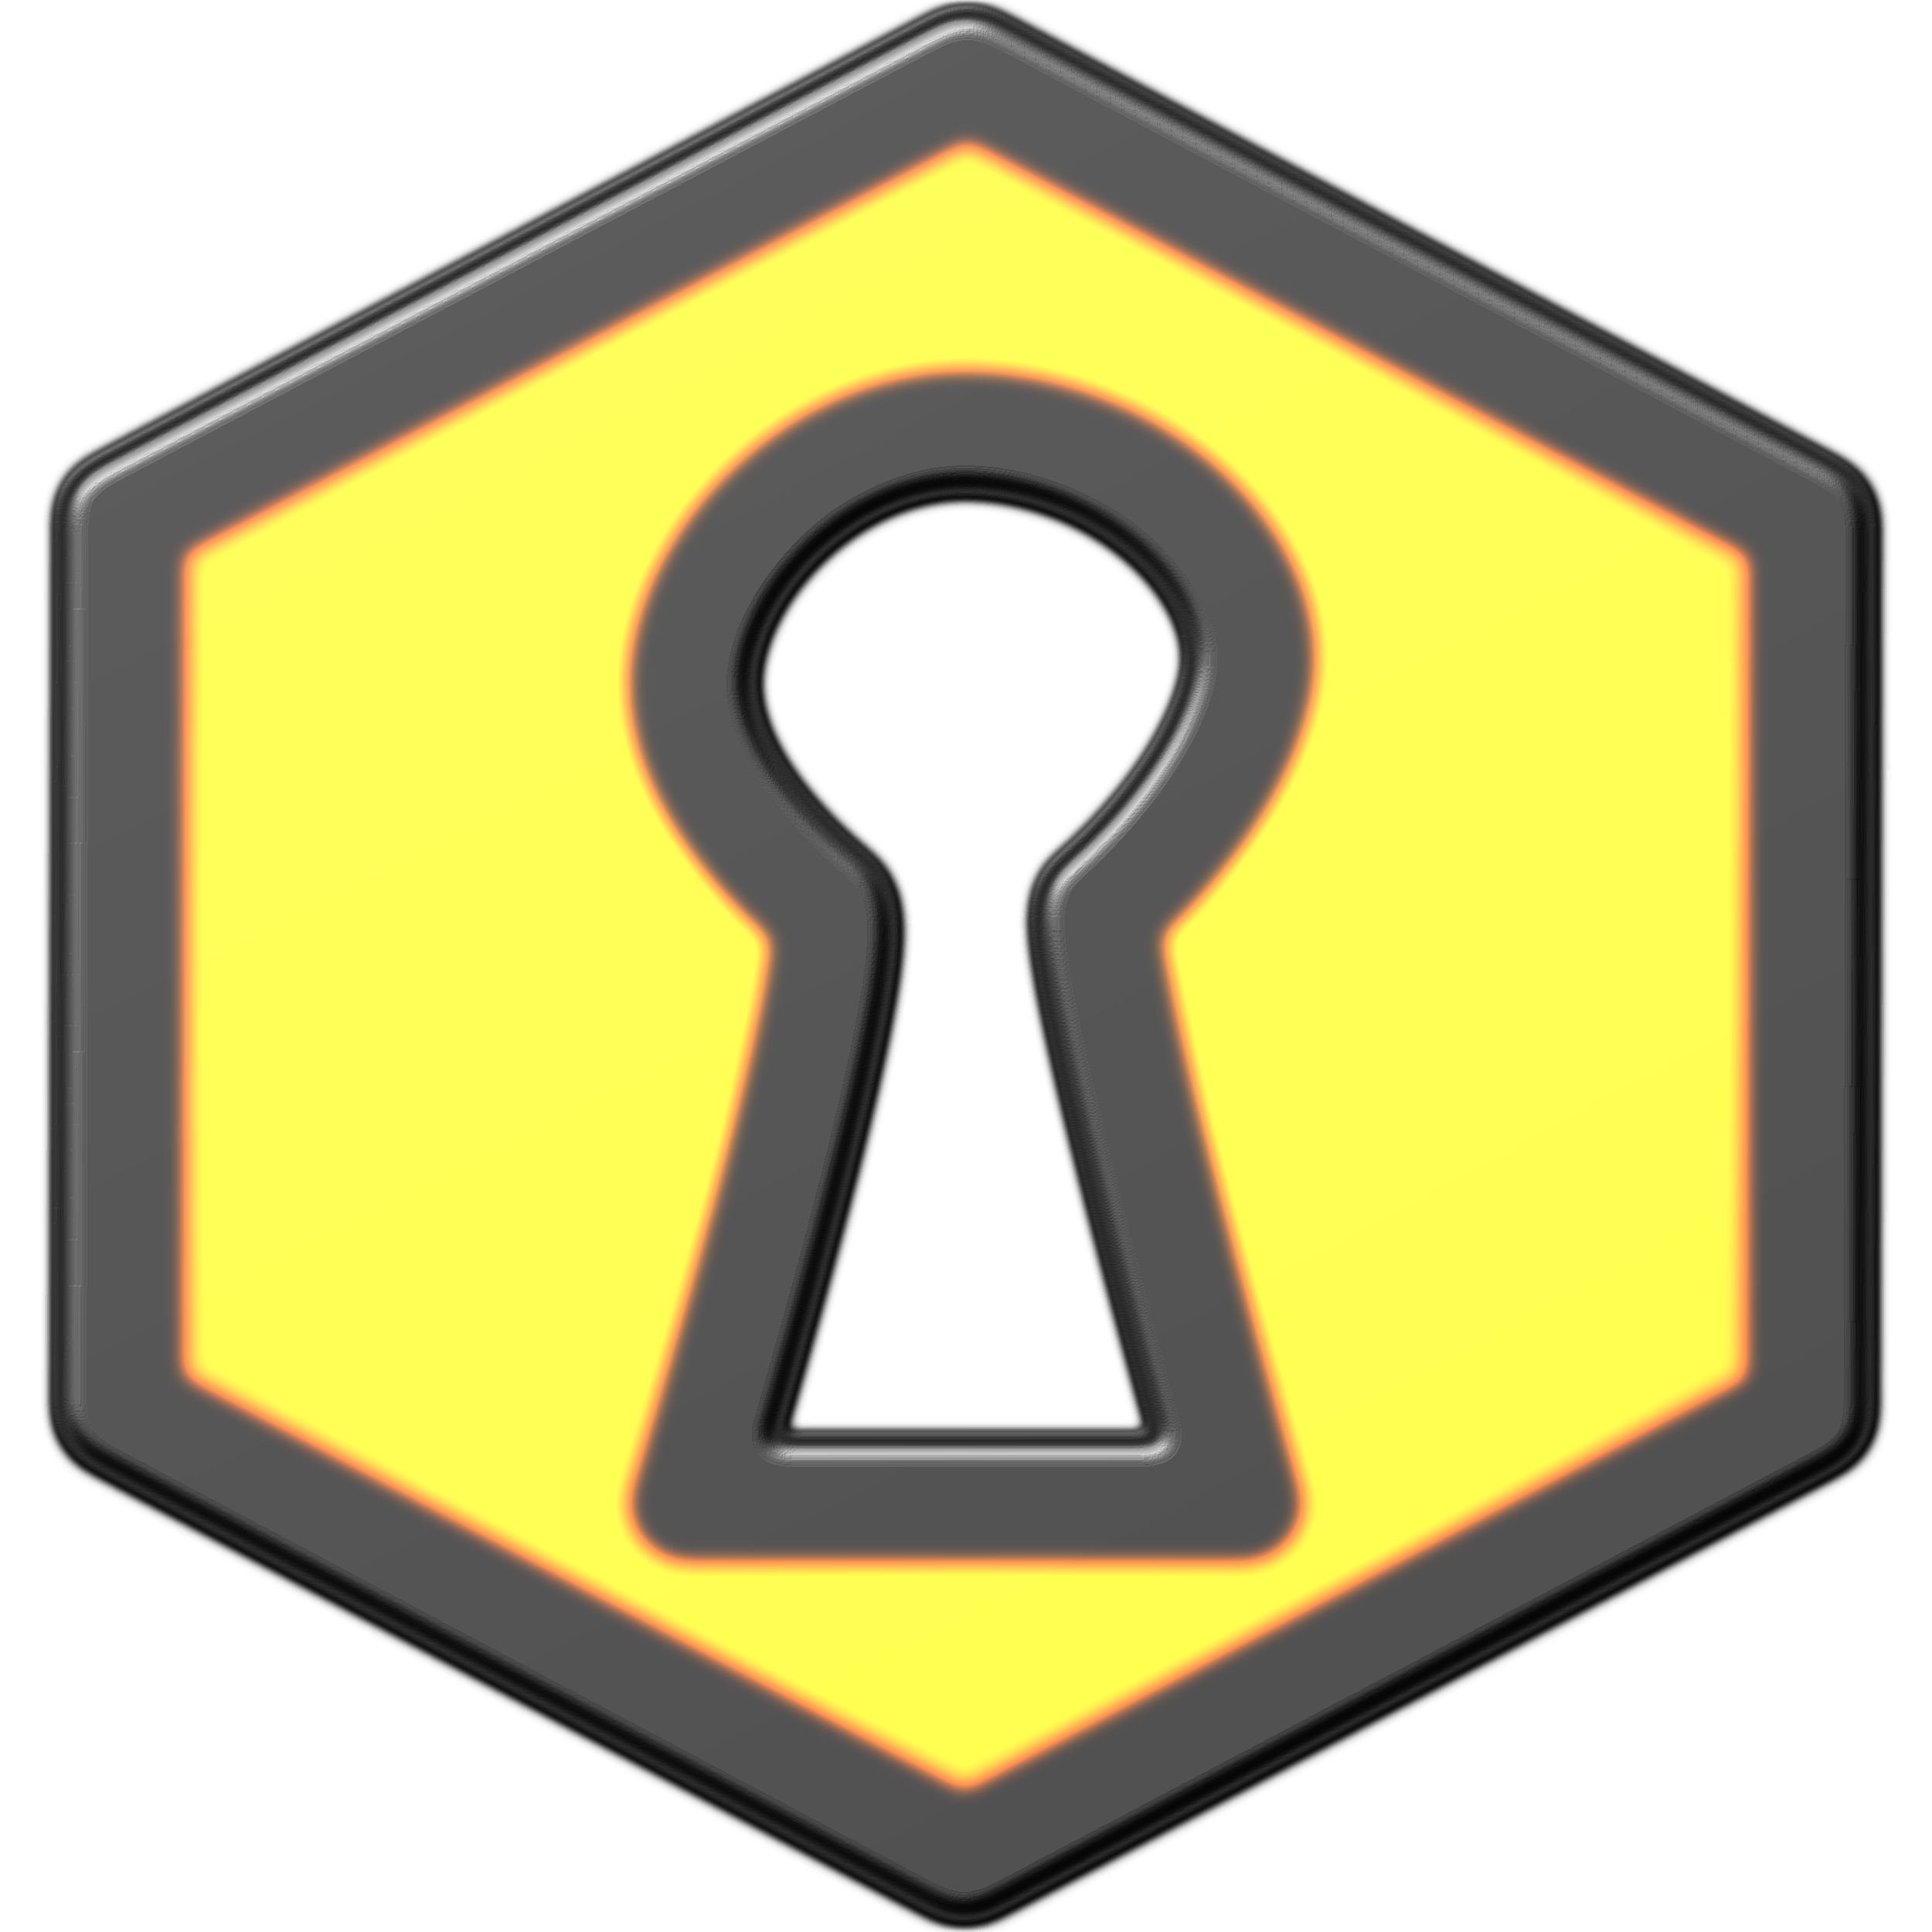
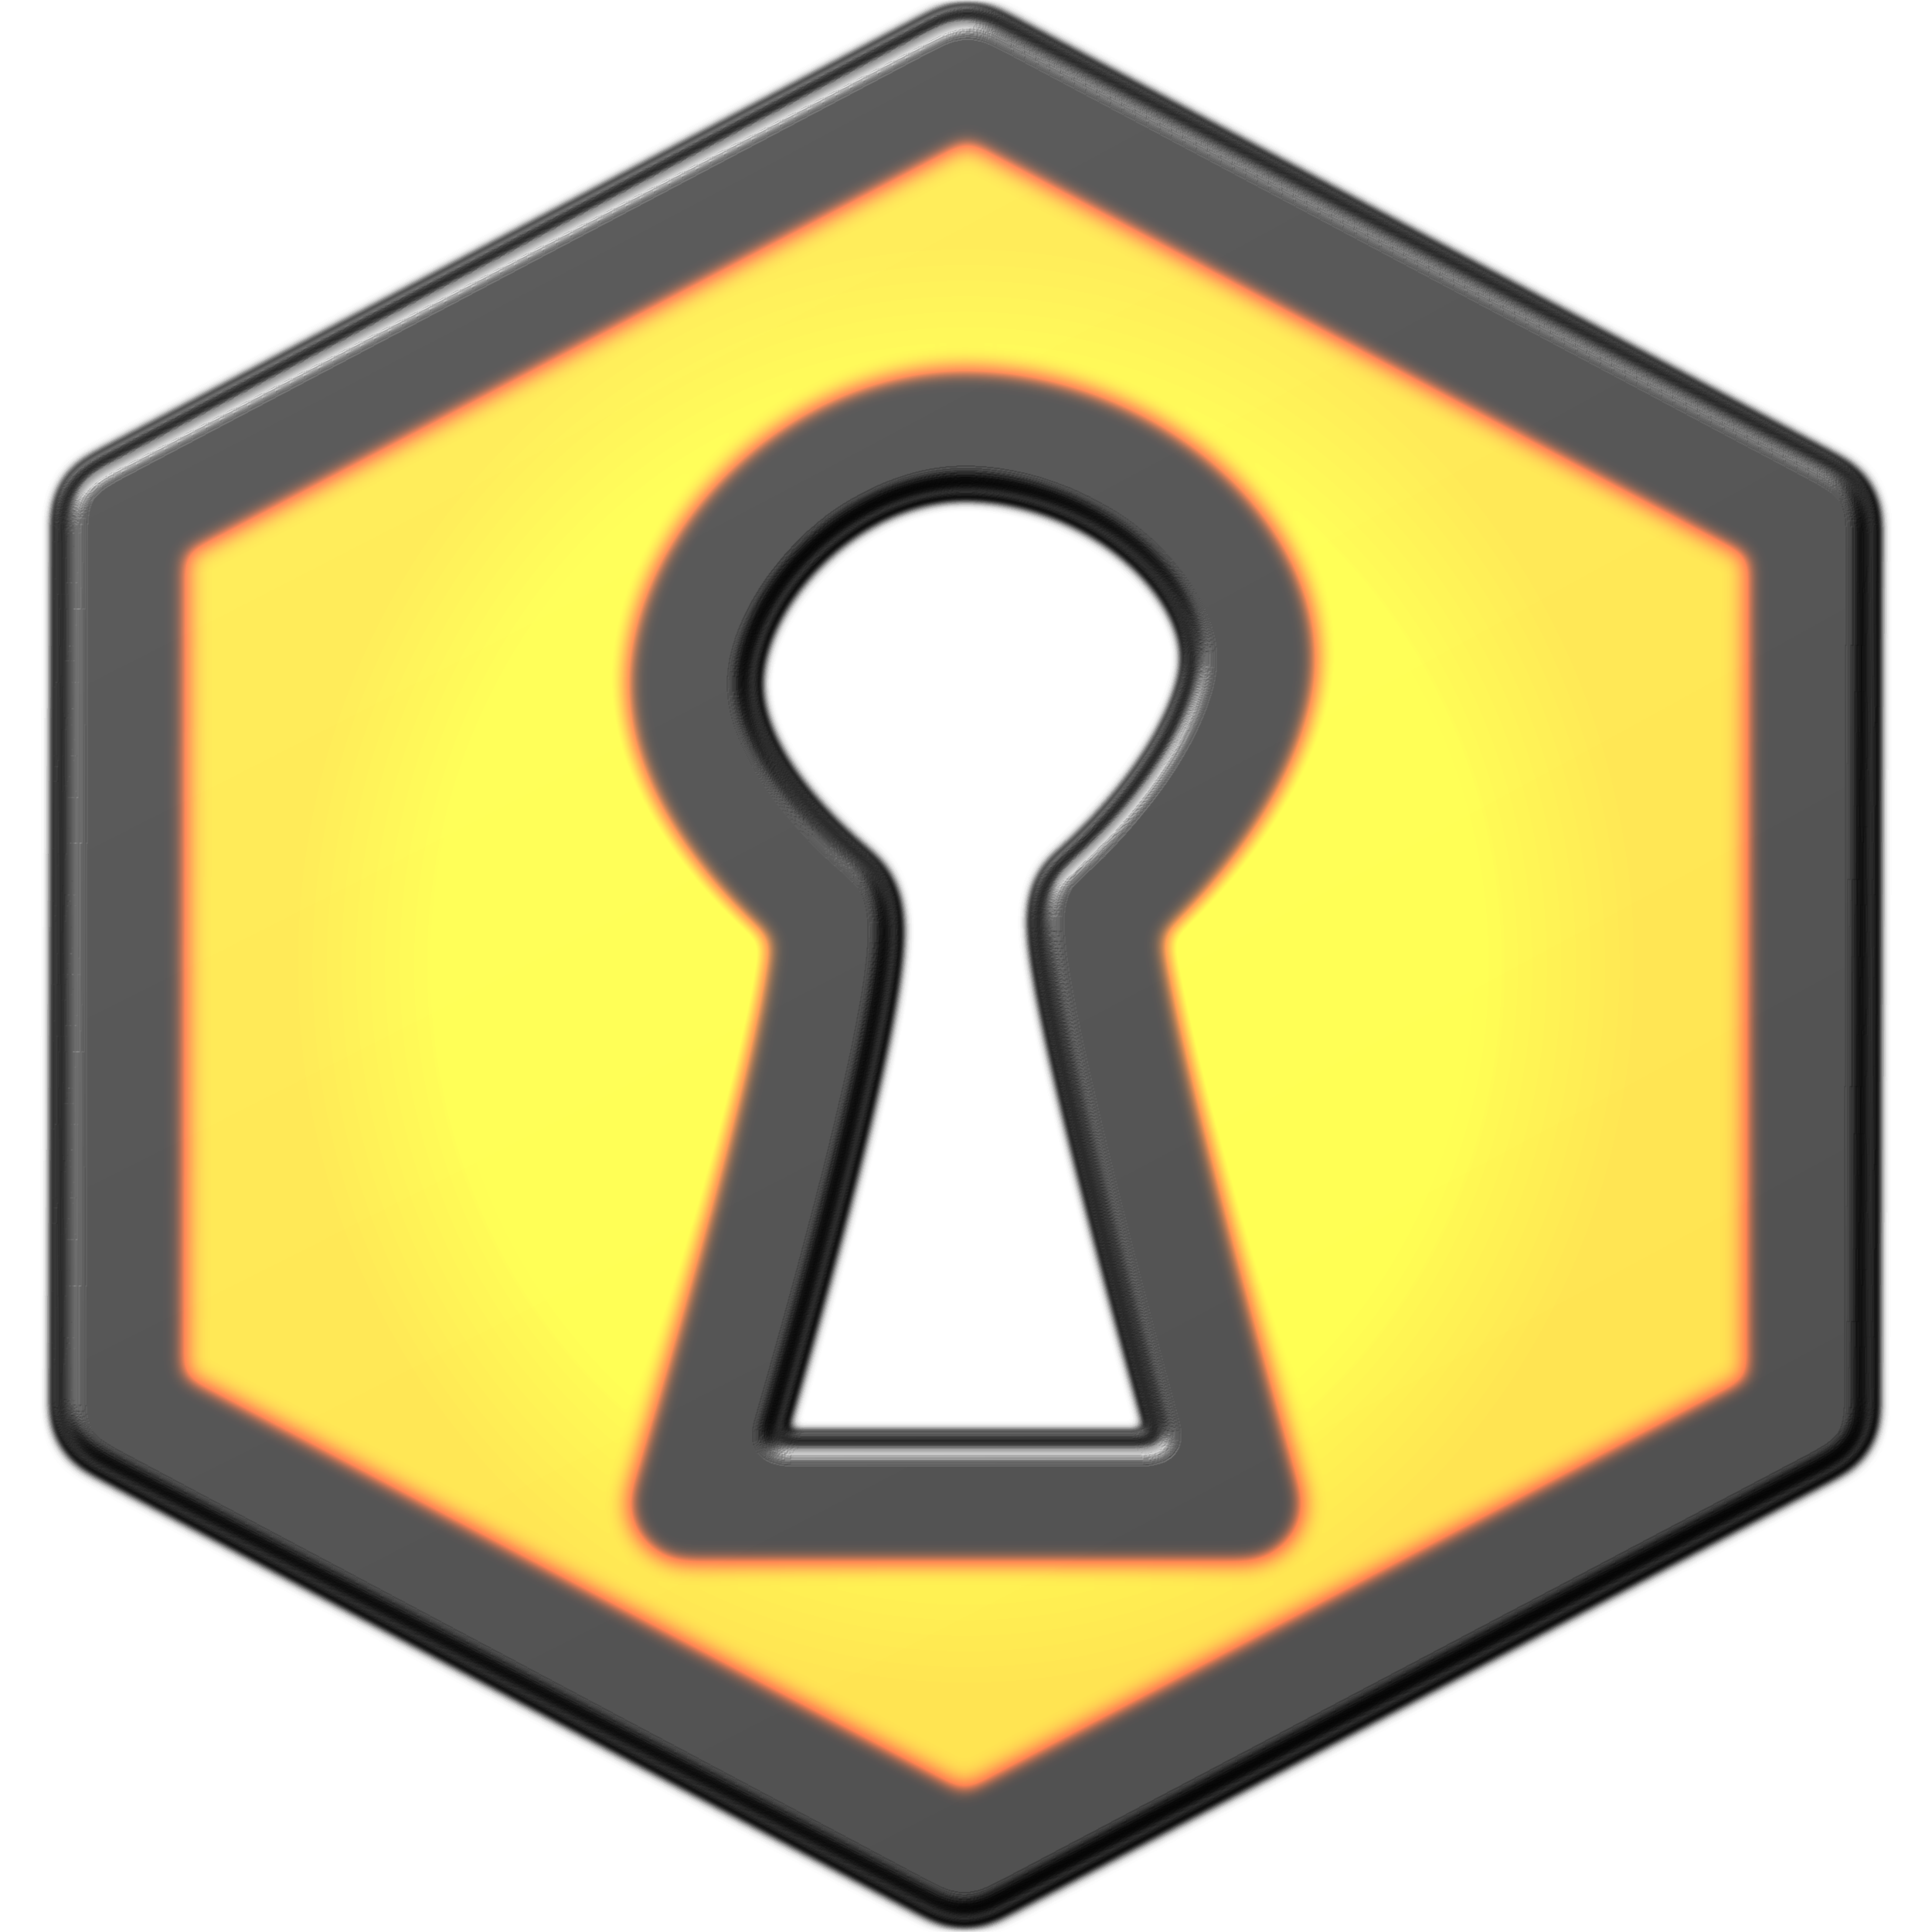
<svg xmlns="http://www.w3.org/2000/svg" xmlns:ns1="http://www.openswatchbook.org/uri/2009/osb" xmlns:xlink="http://www.w3.org/1999/xlink" width="500" height="500" viewBox="0 0 500 500" id="svg2" version="1.1">
  <defs id="defs4">
    <linearGradient id="linearGradient7636">
      <stop style="stop-color:#ffab00;stop-opacity:1" offset="0" id="stop7664" />
      <stop id="stop4188" offset="0.206" style="stop-color:#ffa500;stop-opacity:1" />
      <stop style="stop-color:#ffab00;stop-opacity:1" offset="0.247" id="stop4190" />
      <stop style="stop-color:#ff8800;stop-opacity:1" offset="1" id="stop7666" />
    </linearGradient>
    <linearGradient id="linearGradient7620" ns1:paint="solid">
      <stop style="stop-color:#fcff00;stop-opacity:1;" offset="0" id="stop7622" />
    </linearGradient>
-     <radialGradient xlink:href="#linearGradient7636" id="radialGradient7642" cx="250" cy="250" fx="250" fy="250" r="229.853" gradientTransform="matrix(1.398313,1.4831815e-7,-1.507182e-7,1.42094,-99.57809,-105.235)" gradientUnits="userSpaceOnUse" spreadMethod="pad" />
+     <radialGradient xlink:href="#linearGradient7636" id="radialGradient7642" cx="50%" cy="50%" fx="50%" fy="50%" r="40%" spreadMethod="pad" />
    <filter style="color-interpolation-filters:sRGB;" id="filter9316">
      <feGaussianBlur result="result1" stdDeviation="3" id="feGaussianBlur9318" />
      <feBlend in2="result1" result="result5" mode="multiply" in="result1" id="feBlend9320" />
      <feGaussianBlur in="result5" result="result6" stdDeviation="1" id="feGaussianBlur9322" />
      <feComposite result="result8" in2="result5" in="result6" operator="xor" id="feComposite9324" />
      <feComposite in="result6" result="fbSourceGraphic" operator="xor" in2="result8" id="feComposite9326" />
      <feSpecularLighting in="fbSourceGraphic" result="result1" lighting-color="rgb(255,255,255)" surfaceScale="2" specularConstant="2.2" specularExponent="55" id="feSpecularLighting9328">
        <fePointLight x="-5000" y="-10000" z="20000" id="fePointLight9330" />
      </feSpecularLighting>
      <feComposite in2="fbSourceGraphic" in="result1" result="result2" operator="in" id="feComposite9332" />
      <feComposite in="fbSourceGraphic" result="result4" operator="arithmetic" k2="2" k3="1" in2="result2" id="feComposite9334" />
      <feComposite in2="result4" in="result4" operator="in" result="result91" id="feComposite9336" />
      <feBlend mode="darken" in2="result91" id="feBlend9338" />
    </filter>
    <pattern patternUnits="userSpaceOnUse" width="150.007" height="75.65" patternTransform="translate(-105.5802,590.2844)" id="pattern9832">
      <rect y="2.731" x="2.731" height="70.188" width="144.545" id="rect9830" style="opacity:1;fill:#ebee00;fill-opacity:0.697;fill-rule:nonzero;stroke:#000000;stroke-width:5.462;stroke-linecap:round;stroke-linejoin:round;stroke-miterlimit:4;stroke-dasharray:none;stroke-dashoffset:0;stroke-opacity:1" />
    </pattern>
  </defs>
  <g id="layer1" transform="translate(0,-552.3622)">
    <path style="opacity:1;fill:url(#radialGradient7642);fill-opacity:1;stroke:#000000;stroke-width:31.359;stroke-linecap:round;stroke-linejoin:round;stroke-miterlimit:4;stroke-dasharray:none;stroke-dashoffset:0;stroke-opacity:1;filter:url(#filter9316)" d="M 250.418,3.158 23.301,126.238 22.881,373.078 249.582,496.842 476.699,373.762 477.119,126.922 Z m -0.711,97.865 0,0.006 c 3.78,0 7.604,0.297 11.457,0.875 41.101,6.166 72.183,40.64 66.384,70.456 -5.799,29.817 -33.28,55.978 -40.085,61.673 -6.805,5.694 37.095,164.943 37.095,164.943 l -74.074,0 -1.068,0 -73.977,0 c 0,0 46.181,-156.801 36.486,-164.943 -9.695,-8.142 -41.198,-36.872 -36.388,-68.936 4.809,-32.064 37.626,-63.975 74.17,-64.074 z" transform="matrix(0.9588704,0,0,0.9335741,10.2824,568.9687)" id="path4140" />
  </g>
</svg>
